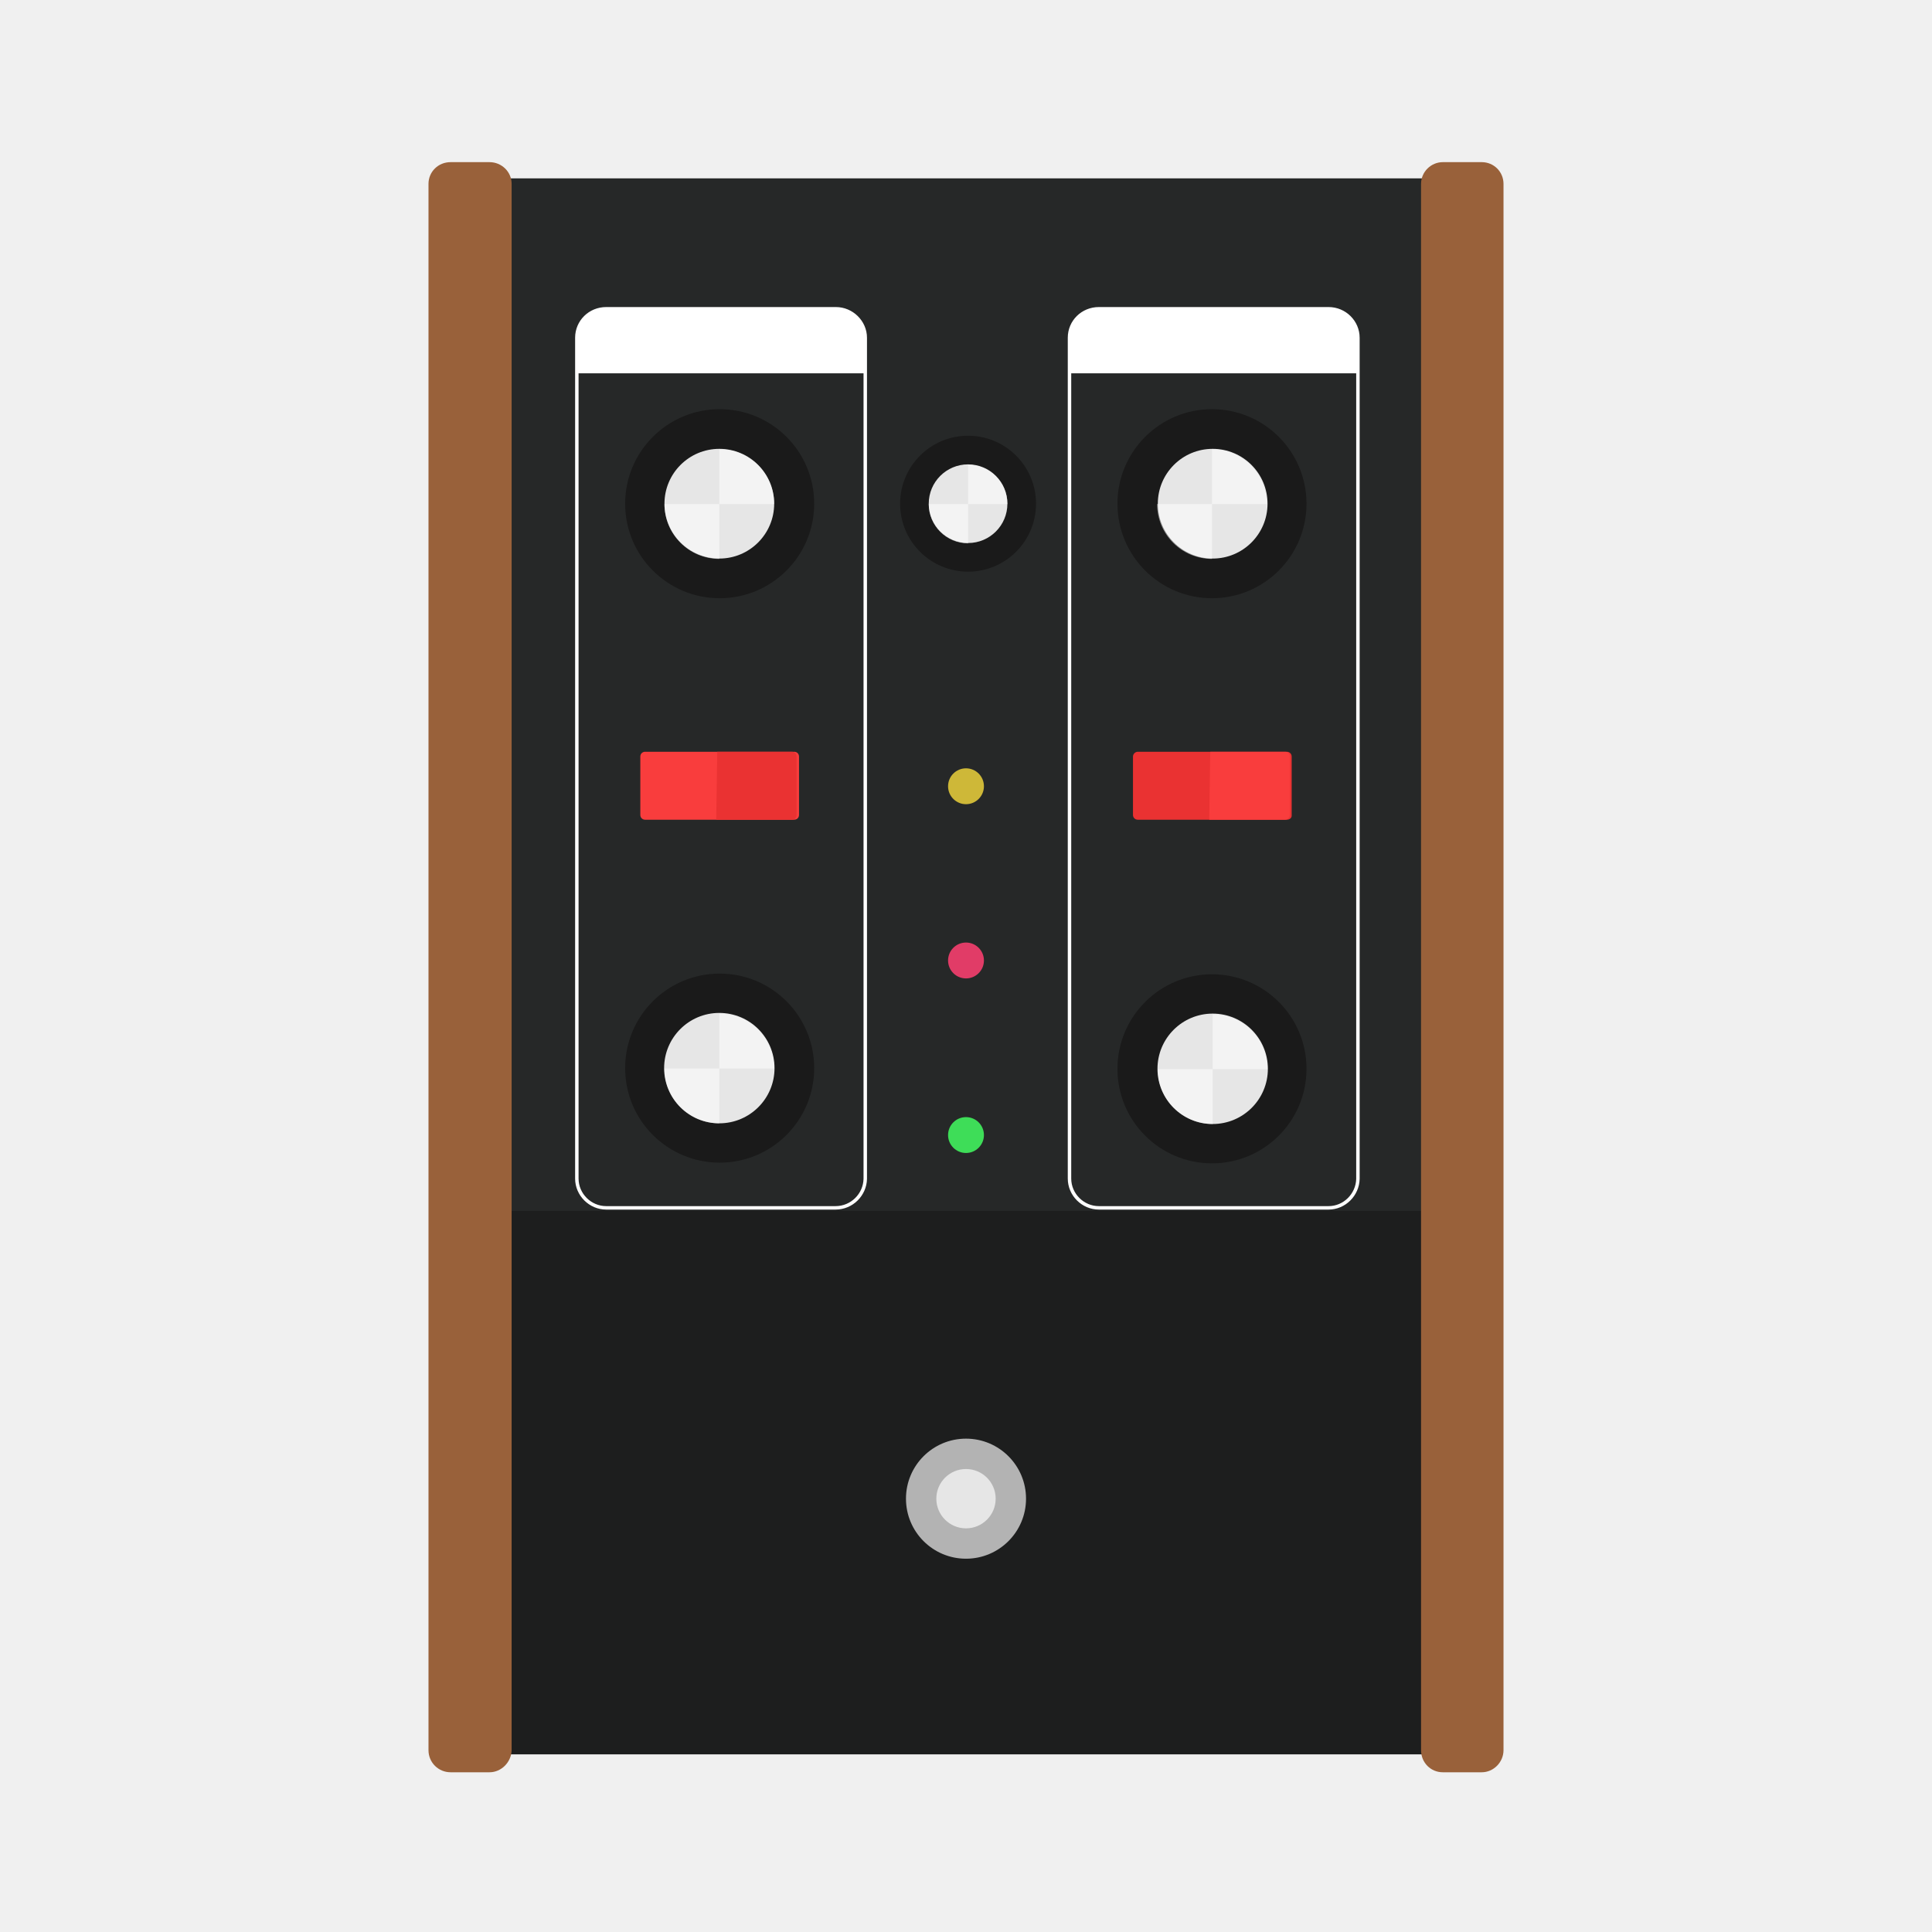
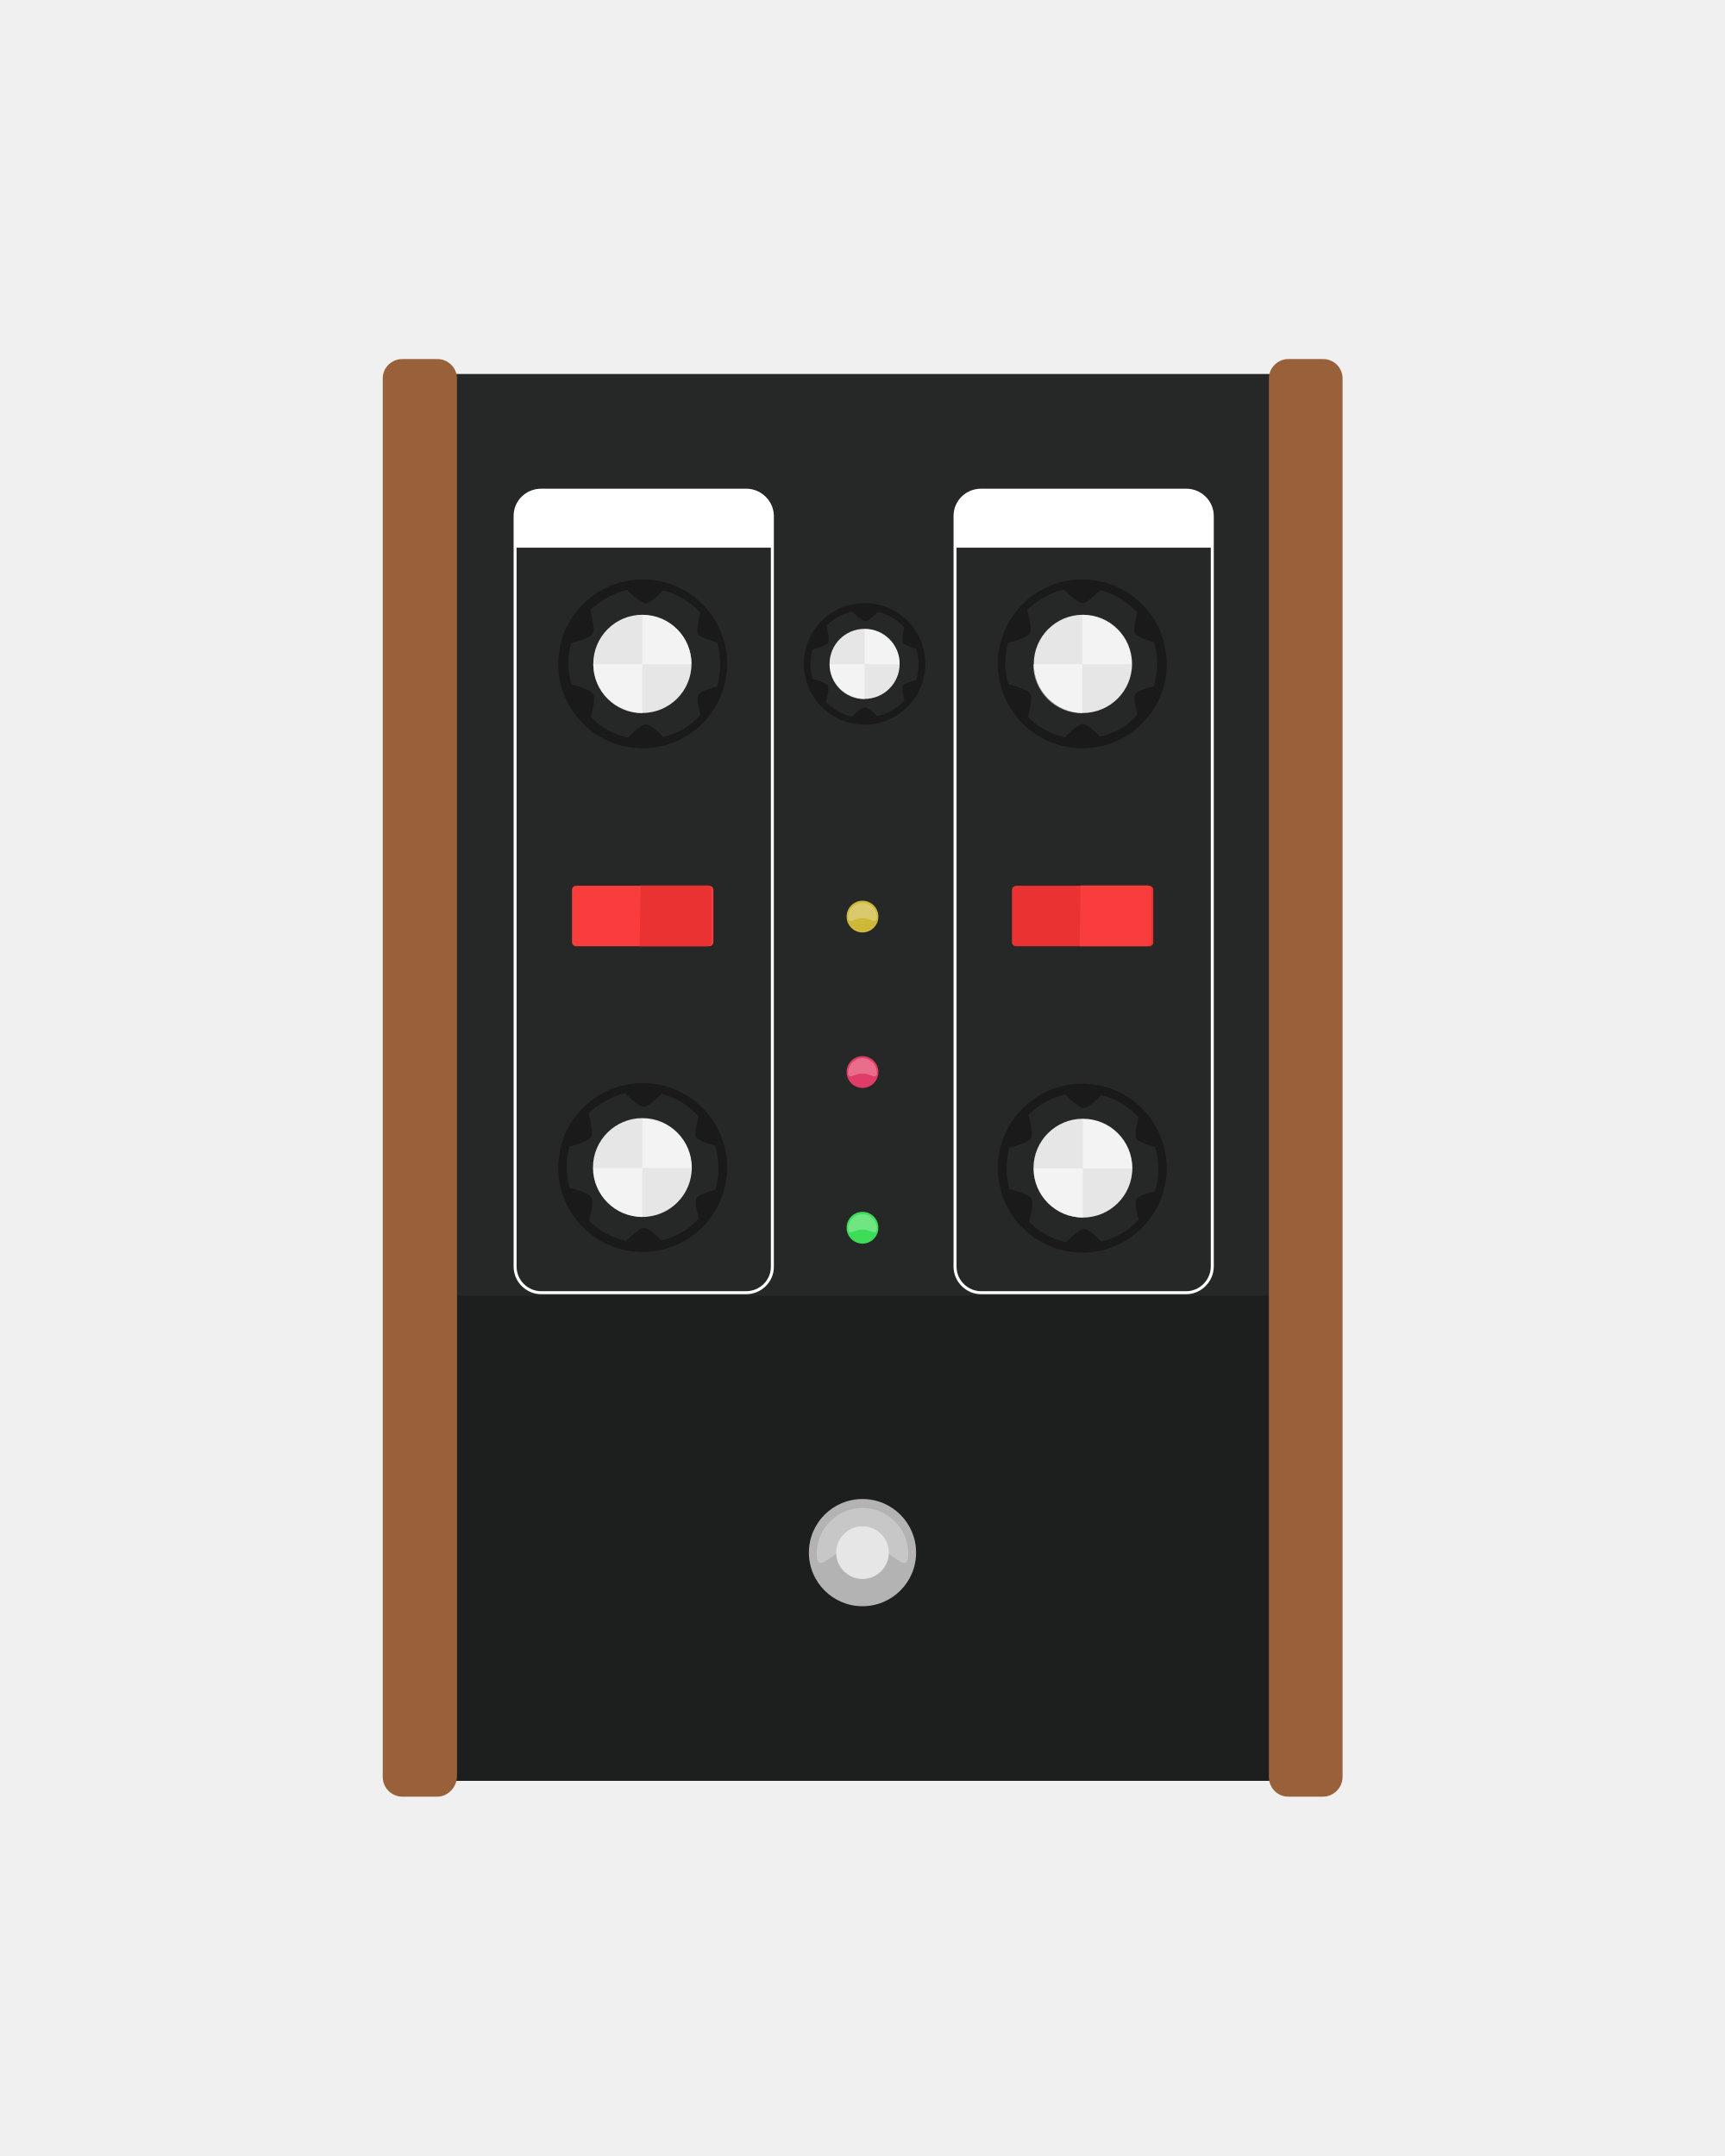
- <svg xmlns="http://www.w3.org/2000/svg" viewBox="200 0 560 560" enable-background="new 200 0 560 560">
+ <svg xmlns="http://www.w3.org/2000/svg" version="1.1" id="Layer_1" x="0px" y="0px" viewBox="0 0 576 720" enable-background="new 0 0 576 720" xml:space="preserve">
  <g>
    <g>
-       <path fill="#262828" d="M614.8 508.5h-267.4c-4.6 0-8.5-3.8-8.5-8.5v-439.8c0-4.7 3.8-8.5 8.5-8.5h267.5c4.7 0 8.5 3.8 8.5 8.5v439.8c-.2 4.7-3.9 8.5-8.6 8.5z" />
-       <path fill="#1D1E1E" d="M618.2 508.5h-274.3c-2.8 0-4.9-2.2-4.9-4.9v-147.7c0-2.8 2.2-4.9 4.9-4.9h274.5c2.8 0 4.9 2.2 4.9 4.9v147.8c-.1 2.5-2.3 4.8-5.1 4.8z" />
-     </g>
-     <g fill="#99613A">
-       <path d="M629.5 513.7h-11.3c-3.5 0-6.3-2.8-6.3-6.4v-454c0-3.5 2.9-6.3 6.3-6.3h11.3c3.5 0 6.3 2.8 6.3 6.3v454c0 3.5-2.9 6.4-6.3 6.4z" />
-       <path d="M341.9 513.7h-11.3c-3.5 0-6.4-2.8-6.4-6.4v-454c0-3.5 2.8-6.3 6.4-6.3h11.3c3.5 0 6.4 2.8 6.4 6.3v454c-.1 3.5-3 6.4-6.4 6.4z" />
+       <g>
+         <path fill="#262828" d="M426.7,594.7h-275c-4.7,0-8.7-3.9-8.7-8.7V133.6c0-4.8,3.9-8.7,8.7-8.7h275.1c4.8,0,8.7,3.9,8.7,8.7     v452.4C435.3,590.8,431.5,594.7,426.7,594.7L426.7,594.7z" />
+         <path fill="#1D1E1E" d="M430.1,594.7H148c-2.9,0-5-2.3-5-5V437.7c0-2.9,2.3-5,5-5h282.3c2.9,0,5,2.3,5,5v152     C435.3,592.3,433,594.7,430.1,594.7L430.1,594.7z" />
+       </g>
+       <g>
+         <path fill="#99613A" d="M441.8,600h-11.6c-3.6,0-6.5-2.9-6.5-6.6v-467c0-3.6,3-6.5,6.5-6.5h11.6c3.6,0,6.5,2.9,6.5,6.5v467     C448.3,597,445.3,600,441.8,600z" />
+         <path fill="#99613A" d="M146,600h-11.6c-3.6,0-6.6-2.9-6.6-6.6v-467c0-3.6,2.9-6.5,6.6-6.5H146c3.6,0,6.6,2.9,6.6,6.5v467     C152.4,597,149.5,600,146,600z" />
+       </g>
+       <g>
+         <path fill="none" stroke="#FFFFFF" stroke-miterlimit="10" d="M396.1,431.7h-68.5c-4.7,0-8.7-3.9-8.7-8.7V172.3     c0-4.8,3.9-8.6,8.7-8.6h68.5c4.8,0,8.7,3.9,8.7,8.6v250.8C404.7,427.8,400.8,431.7,396.1,431.7z" />
+         <path fill="#FFFFFF" d="M318.9,182.9v-10.6c0-4.8,3.9-8.6,8.7-8.6h68.5c4.8,0,8.7,3.9,8.7,8.6v10.6H318.9L318.9,182.9z" />
+       </g>
+       <g>
+         <path fill="none" stroke="#FFFFFF" stroke-miterlimit="10" d="M249.1,431.7h-68.4c-4.7,0-8.7-3.9-8.7-8.7V172.3     c0-4.8,3.9-8.6,8.7-8.6h68.5c4.7,0,8.7,3.9,8.7,8.6v250.8C257.9,427.8,254,431.7,249.1,431.7z" />
+         <path fill="#FFFFFF" d="M172.1,182.9v-10.6c0-4.8,3.9-8.6,8.7-8.6h68.5c4.7,0,8.7,3.9,8.7,8.6v10.6H172.1z" />
+       </g>
    </g>
    <g>
-       <path stroke="#fff" stroke-miterlimit="10" d="M585.1 350.1h-66.6c-4.6 0-8.5-3.8-8.5-8.5v-243.7c0-4.7 3.8-8.4 8.5-8.4h66.6c4.7 0 8.5 3.8 8.5 8.4v243.8c-.1 4.6-3.9 8.4-8.5 8.4z" fill="none" />
-       <path fill="#fff" d="M510 108.2v-10.3c0-4.7 3.8-8.4 8.5-8.4h66.6c4.7 0 8.5 3.8 8.5 8.4v10.3h-83.6z" />
+       <circle fill="#E13C67" cx="288" cy="358" r="5.3" />
+       <circle fill="#CEB838" cx="288" cy="306.1" r="5.3" />
+       <circle fill="#3EDD58" cx="288" cy="410" r="5.3" />
+       <g>
+         <path opacity="0.26" fill="#FFFFFF" d="M288,405.5c2.6,0,4.8,2.1,4.8,4.8c0,2.6-2.1,0.3-4.8,0.3s-4.8,2.3-4.8-0.3     C283.2,407.6,285.4,405.5,288,405.5z" />
+         <path opacity="0.26" fill="#FFFFFF" d="M288,353.4c2.6,0,4.8,2.1,4.8,4.8c0,2.6-2.1,0.3-4.8,0.3s-4.8,2.3-4.8-0.3     C283.2,355.5,285.4,353.4,288,353.4z" />
+         <path opacity="0.26" fill="#FFFFFF" d="M288,301.5c2.6,0,4.8,2.1,4.8,4.8c0,2.6-2.1,0.3-4.8,0.3s-4.8,2.3-4.8-0.3     C283.2,303.6,285.4,301.5,288,301.5z" />
+       </g>
    </g>
    <g>
-       <path stroke="#fff" stroke-miterlimit="10" d="M442.2 350.1h-66.5c-4.6 0-8.5-3.8-8.5-8.5v-243.7c0-4.7 3.8-8.4 8.5-8.4h66.6c4.6 0 8.5 3.8 8.5 8.4v243.8c-.1 4.6-3.9 8.4-8.6 8.4z" fill="none" />
-       <path fill="#fff" d="M367.3 108.2v-10.3c0-4.7 3.8-8.4 8.5-8.4h66.6c4.6 0 8.5 3.8 8.5 8.4v10.3h-83.6z" />
-     </g>
-   </g>
-   <g>
-     <circle fill="#E13C67" cx="480" cy="278.4" r="5.2" />
-     <circle fill="#CEB838" cx="480" cy="227.9" r="5.2" />
-     <circle fill="#3EDD58" cx="480" cy="329" r="5.2" />
-   </g>
-   <g>
-     <g>
-       <circle fill="#B3B3B3" cx="480" cy="434.4" r="17.4" />
-       <circle fill="#E6E6E6" cx="480" cy="434.4" r="8.6" />
+       <g>
+         <circle fill="#B3B3B3" cx="288" cy="518.5" r="17.9" />
+         <path opacity="0.26" fill="#FFFFFF" d="M288,503.6c8.5,0,15.3,6.9,15.3,15.3c0,8.5-6.9-3.5-15.3-3.5s-15.3,12-15.3,3.5     C272.7,510.5,279.5,503.6,288,503.6z" />
+         <circle fill="#E6E6E6" cx="288" cy="518.5" r="8.8" />
+       </g>
+       <g>
+         <path fill="#EA3232" d="M383.7,316h-44.4c-0.8,0-1.4-0.6-1.4-1.4v-17.4c0-0.8,0.7-1.4,1.4-1.4h44.4c0.8,0,1.4,0.6,1.4,1.4v17.4     C385.2,315.5,384.5,316,383.7,316z" />
+         <path fill="#F93D3D" d="M383.1,316h-22.6l0.3-20.3h22.3c0.8,0,1.4,0.6,1.4,1.4v17.4C384.5,315.5,383.9,316,383.1,316L383.1,316z" />
+       </g>
+       <g>
+         <path fill="#F93D3D" d="M236.8,316h-44.4c-0.8,0-1.4-0.6-1.4-1.4v-17.4c0-0.8,0.6-1.4,1.4-1.4h44.4c0.8,0,1.4,0.6,1.4,1.4v17.4     C238.2,315.5,237.5,316,236.8,316z" />
+         <path fill="#EA3232" d="M236.2,316h-22.6l0.3-20.3h22.2c0.8,0,1.4,0.6,1.4,1.4v17.4C237.5,315.5,236.9,316,236.2,316L236.2,316z" />
+       </g>
    </g>
    <g>
-       <path fill="#EA3232" d="M573 237.6h-43.2c-.8 0-1.4-.6-1.4-1.4v-16.9c0-.8.7-1.4 1.4-1.4h43.2c.8 0 1.4.6 1.4 1.4v16.9c.1.9-.6 1.4-1.4 1.4z" />
-       <path fill="#F93D3D" d="M572.5 237.6h-22l.3-19.7h21.7c.8 0 1.4.6 1.4 1.4v16.9c-.1.9-.7 1.4-1.4 1.4z" />
-     </g>
-     <g>
-       <path fill="#F93D3D" d="M430.2 237.6h-43.2c-.8 0-1.4-.6-1.4-1.4v-16.9c0-.8.6-1.4 1.4-1.4h43.2c.8 0 1.4.6 1.4 1.4v16.9c0 .9-.7 1.4-1.4 1.4z" />
-       <path fill="#EA3232" d="M429.6 237.6h-22l.3-19.7h21.6c.8 0 1.4.6 1.4 1.4v16.9c0 .9-.6 1.4-1.3 1.4z" />
-     </g>
-   </g>
-   <g>
-     <g>
-       <circle fill="#1A1A1A" cx="551.3" cy="309.8" r="27.4" />
-       <circle fill="#E6E6E6" cx="551.5" cy="309.8" r="16" />
-     </g>
-     <g>
-       <circle fill="#1A1A1A" cx="408.6" cy="309.6" r="27.4" />
-       <circle fill="#E6E6E6" cx="408.5" cy="309.6" r="16" />
-     </g>
-     <g>
-       <circle fill="#1A1A1A" cx="551.3" cy="146" r="27.4" />
-       <circle fill="#E6E6E6" cx="551.5" cy="146" r="15.9" />
-     </g>
-     <g>
-       <circle fill="#1A1A1A" cx="480.6" cy="146" r="19.7" />
-       <circle fill="#E6E6E6" cx="480.6" cy="146" r="11.4" />
-     </g>
-     <g>
-       <circle fill="#1A1A1A" cx="408.6" cy="146" r="27.4" />
-       <circle fill="#E6E6E6" cx="408.5" cy="146" r="15.9" />
-     </g>
-     <g fill="#fff">
-       <g opacity=".5">
-         <path d="M480.6 146.1h-11.4c0 6.3 5.1 11.4 11.4 11.4v-11.4zM480.6 146.1h11.4c0-6.3-5.1-11.4-11.4-11.4v11.4z" />
+       <g>
+         <circle fill="#1A1A1A" cx="361.4" cy="390.1" r="28.2" />
+         <g>
+           <path fill="#262828" d="M380.2,407.3c0,0-1.6-5.3-0.7-6.8c0.8-1.5,6.2-2.7,6.2-2.7c0.7-2.4,1.1-4.9,1.1-7.5c0-2.5-0.4-5-1.1-7.3      c0,0-5.4-1.3-6.3-2.8c-0.9-1.5,0.8-7,0.8-7c-3.3-3.6-7.5-6.3-12.4-7.5c0,0-4.1,4.3-5.9,4.3c-1.9,0-6.2-4.5-6.2-4.5      c-4.7,1.1-8.9,3.5-12.3,6.8c0,0,1.8,6.1,0.9,7.8c-1,1.7-7.3,3.2-7.3,3.2c-0.6,2.2-0.9,4.5-0.9,6.8c0,2.4,0.4,4.8,1,7      c0,0,6.3,1.5,7.3,3.2c1,1.7-0.8,7.7-0.8,7.7c3.3,3.4,7.6,5.8,12.4,6.8c0,0,4.1-4.4,6-4.4c1.8,0,5.7,4.2,5.7,4.2      C372.5,413.6,376.9,410.9,380.2,407.3z" />
+         </g>
+         <circle fill="#E6E6E6" cx="361.6" cy="390.1" r="16.5" />
      </g>
-       <g opacity=".5">
-         <path d="M408.5 146.1h-15.9c0 8.8 7.1 15.9 15.9 15.9v-15.9zM408.5 146.1h15.9c0-8.8-7.1-15.9-15.9-15.9v15.9z" />
+       <g>
+         <circle fill="#1A1A1A" cx="214.6" cy="389.9" r="28.2" />
+         <g>
+           <path fill="#262828" d="M233.3,406.9c0,0-1.6-5.3-0.7-6.8c0.8-1.5,6.2-2.7,6.2-2.7c0.7-2.4,1.1-4.9,1.1-7.5c0-2.5-0.4-5-1.1-7.3      c0,0-5.4-1.3-6.3-2.8c-0.9-1.5,0.8-7,0.8-7c-3.3-3.6-7.5-6.3-12.4-7.5c0,0-4.1,4.3-5.9,4.3c-1.9,0-6.2-4.5-6.2-4.5      c-4.7,1.1-8.9,3.5-12.3,6.8c0,0,1.8,6.1,0.9,7.8c-1,1.7-7.3,3.2-7.3,3.2c-0.6,2.2-0.9,4.5-0.9,6.8c0,2.4,0.4,4.8,1,7      c0,0,6.3,1.5,7.3,3.2c1,1.7-0.8,7.7-0.8,7.7c3.3,3.4,7.6,5.8,12.4,6.8c0,0,4.1-4.4,6-4.4c1.8,0,5.7,4.2,5.7,4.2      C225.6,413.2,230,410.6,233.3,406.9z" />
+         </g>
+         <circle fill="#E6E6E6" cx="214.5" cy="389.9" r="16.5" />
      </g>
-       <g opacity=".5">
-         <path d="M551.3 146.1h-15.9c0 8.8 7.1 15.9 15.9 15.9v-15.9zM551.3 146.1h15.9c0-8.8-7.1-15.9-15.9-15.9v15.9z" />
+       <g>
+         <circle fill="#1A1A1A" cx="361.4" cy="221.7" r="28.2" />
+         <g>
+           <path fill="#262828" d="M379.8,238.7c0,0-1.6-5.3-0.7-6.8c0.8-1.5,6.2-2.7,6.2-2.7c0.7-2.4,1.1-4.9,1.1-7.5c0-2.5-0.4-5-1.1-7.3      c0,0-5.4-1.3-6.3-2.8c-0.9-1.5,0.8-7,0.8-7c-3.3-3.6-7.5-6.3-12.4-7.5c0,0-4.1,4.3-5.9,4.3c-1.9,0-6.2-4.5-6.2-4.5      c-4.7,1.1-8.9,3.5-12.3,6.8c0,0,1.8,6.1,0.9,7.8c-1,1.7-7.3,3.2-7.3,3.2c-0.6,2.2-0.9,4.5-0.9,6.8c0,2.4,0.4,4.8,1,7      c0,0,6.3,1.5,7.3,3.2c1,1.7-0.8,7.7-0.8,7.7c3.3,3.4,7.6,5.8,12.4,6.8c0,0,4.1-4.4,6-4.4c1.8,0,5.7,4.2,5.7,4.2      C372.2,245,376.5,242.3,379.8,238.7z" />
+         </g>
+         <circle fill="#E6E6E6" cx="361.6" cy="221.7" r="16.4" />
      </g>
-       <g opacity=".5">
-         <path d="M551.5 309.9h-15.9c0 8.8 7.1 15.9 15.9 15.9v-15.9zM551.5 309.9h15.9c0-8.8-7.1-15.9-15.9-15.9v15.9z" />
+       <g>
+         <circle fill="#1A1A1A" cx="288.7" cy="221.7" r="20.3" />
+         <g>
+           <path fill="#262828" d="M302,233.8c0,0-1.1-3.8-0.5-4.8c0.6-1,4.4-1.9,4.4-1.9c0.5-1.7,0.8-3.5,0.8-5.3c0-1.8-0.3-3.5-0.8-5.2      c0,0-3.8-0.9-4.4-2c-0.6-1.1,0.5-5,0.5-5c-2.3-2.6-5.4-4.4-8.8-5.3c0,0-2.9,3.1-4.2,3.1c-1.4,0-4.4-3.2-4.4-3.2      c-3.4,0.8-6.4,2.5-8.7,4.8c0,0,1.3,4.4,0.6,5.6c-0.7,1.2-5.2,2.3-5.2,2.3c-0.4,1.5-0.7,3.2-0.7,4.8c0,1.7,0.3,3.4,0.7,5      c0,0,4.4,1.1,5.1,2.3c0.7,1.2-0.6,5.5-0.6,5.5c2.4,2.4,5.4,4.1,8.8,4.8c0,0,2.9-3.1,4.2-3.1c1.3,0,4.1,3,4.1,3      C296.6,238.3,299.6,236.4,302,233.8z" />
+         </g>
+         <circle fill="#E6E6E6" cx="288.7" cy="221.7" r="11.7" />
      </g>
-       <g opacity=".5">
-         <path d="M408.5 309.7h-15.9c0 8.8 7.1 15.9 15.9 15.9v-15.9zM408.5 309.7h15.9c0-8.8-7.1-15.9-15.9-15.9v15.9z" />
+       <g>
+         <circle fill="#1A1A1A" cx="214.6" cy="221.7" r="28.2" />
+         <g>
+           <path fill="#262828" d="M233.9,238.8c0,0-1.6-5.3-0.7-6.8c0.8-1.5,6.2-2.7,6.2-2.7c0.7-2.4,1.1-4.9,1.1-7.5c0-2.5-0.4-5-1.1-7.3      c0,0-5.4-1.3-6.3-2.8c-0.9-1.5,0.8-7,0.8-7c-3.3-3.6-7.5-6.3-12.4-7.5c0,0-4.1,4.3-5.9,4.3c-1.9,0-6.2-4.5-6.2-4.5      c-4.7,1.1-8.9,3.5-12.3,6.8c0,0,1.8,6.1,0.9,7.8c-1,1.7-7.3,3.2-7.3,3.2c-0.6,2.2-0.9,4.5-0.9,6.8c0,2.4,0.4,4.8,1,7      c0,0,6.3,1.5,7.3,3.2c1,1.7-0.8,7.7-0.8,7.7c3.3,3.4,7.6,5.8,12.4,6.8c0,0,4.1-4.4,6-4.4c1.8,0,5.7,4.2,5.7,4.2      C226.2,245.1,230.6,242.4,233.9,238.8z" />
+         </g>
+         <circle fill="#E6E6E6" cx="214.5" cy="221.7" r="16.4" />
+       </g>
+       <g>
+         <g opacity="0.5">
+           <path fill="#FFFFFF" d="M288.7,221.8h-11.7c0,6.5,5.2,11.7,11.7,11.7V221.8z M288.7,221.8h11.7c0-6.5-5.2-11.7-11.7-11.7V221.8z      " />
+         </g>
+         <g opacity="0.5">
+           <path fill="#FFFFFF" d="M214.5,221.8h-16.4c0,9.1,7.3,16.4,16.4,16.4V221.8z M214.5,221.8h16.4c0-9.1-7.3-16.4-16.4-16.4V221.8z      " />
+         </g>
+         <g opacity="0.5">
+           <path fill="#FFFFFF" d="M361.4,221.8H345c0,9.1,7.3,16.4,16.4,16.4V221.8z M361.4,221.8h16.4c0-9.1-7.3-16.4-16.4-16.4V221.8z" />
+         </g>
+         <g opacity="0.5">
+           <path fill="#FFFFFF" d="M361.6,390.2h-16.4c0,9.1,7.3,16.4,16.4,16.4V390.2z M361.6,390.2h16.4c0-9.1-7.3-16.4-16.4-16.4V390.2z      " />
+         </g>
+         <g opacity="0.5">
+           <path fill="#FFFFFF" d="M214.5,390h-16.4c0,9.1,7.3,16.4,16.4,16.4V390z M214.5,390h16.4c0-9.1-7.3-16.4-16.4-16.4V390z" />
+         </g>
      </g>
    </g>
  </g>
</svg>
